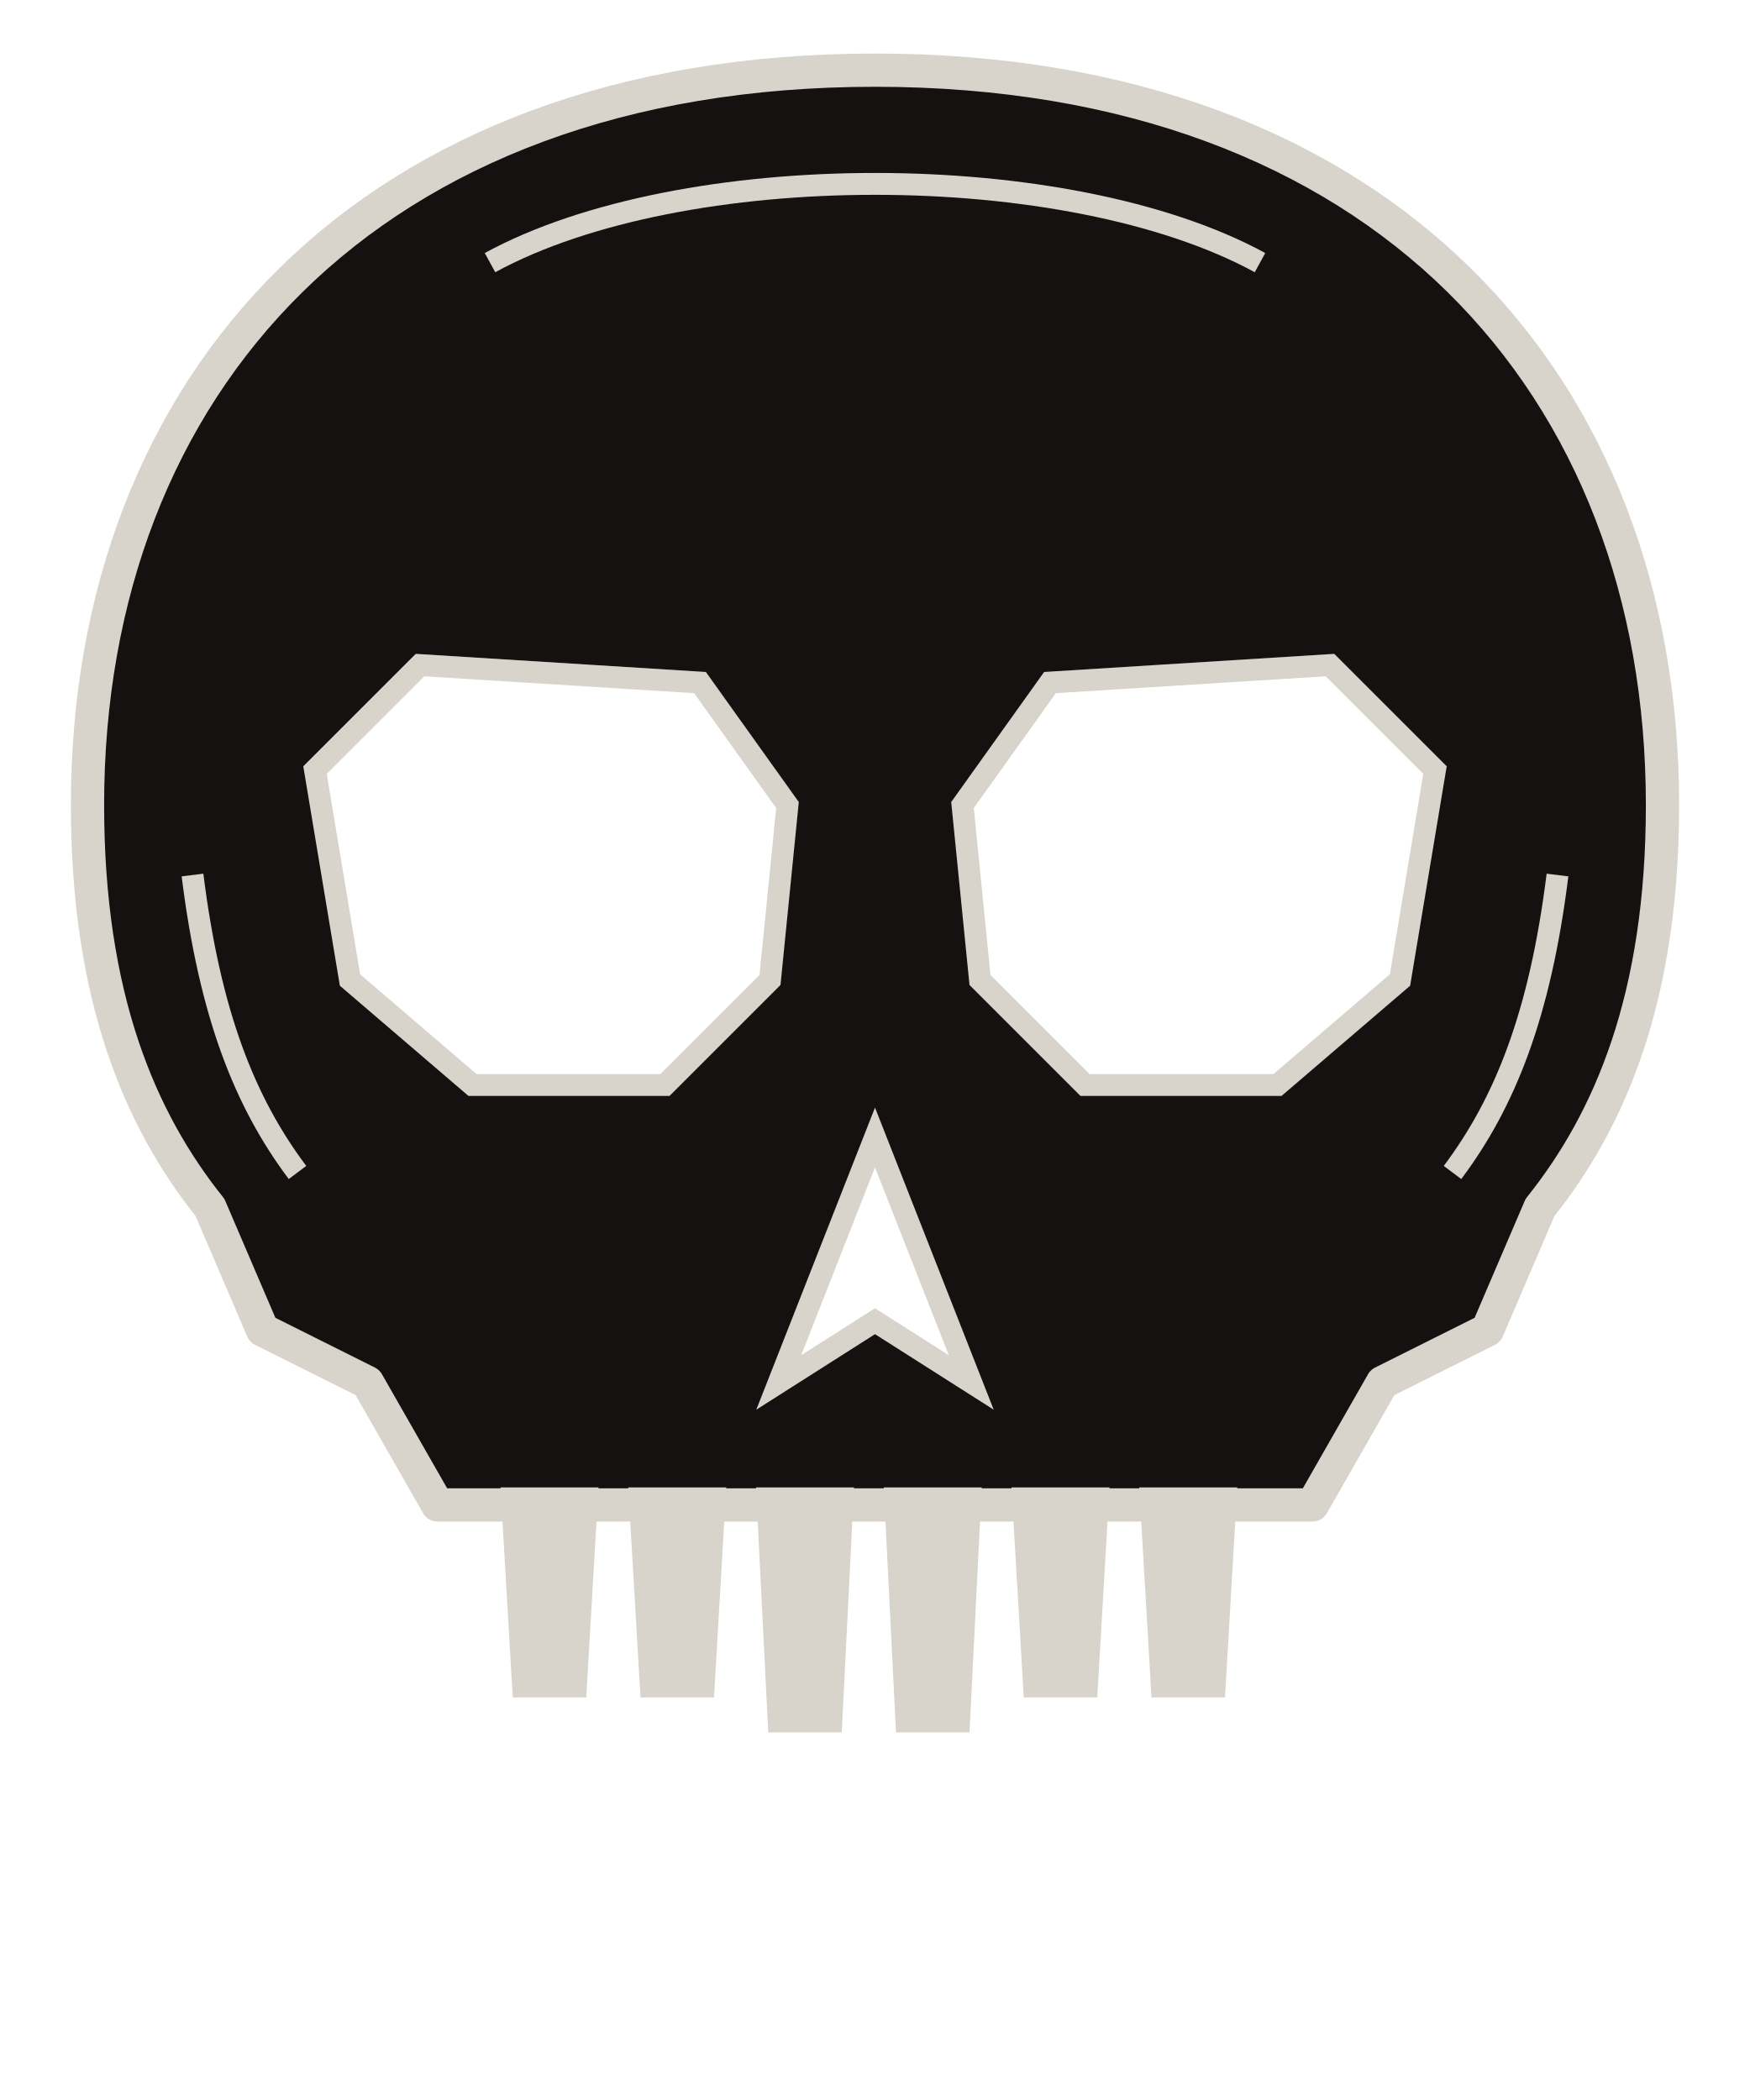
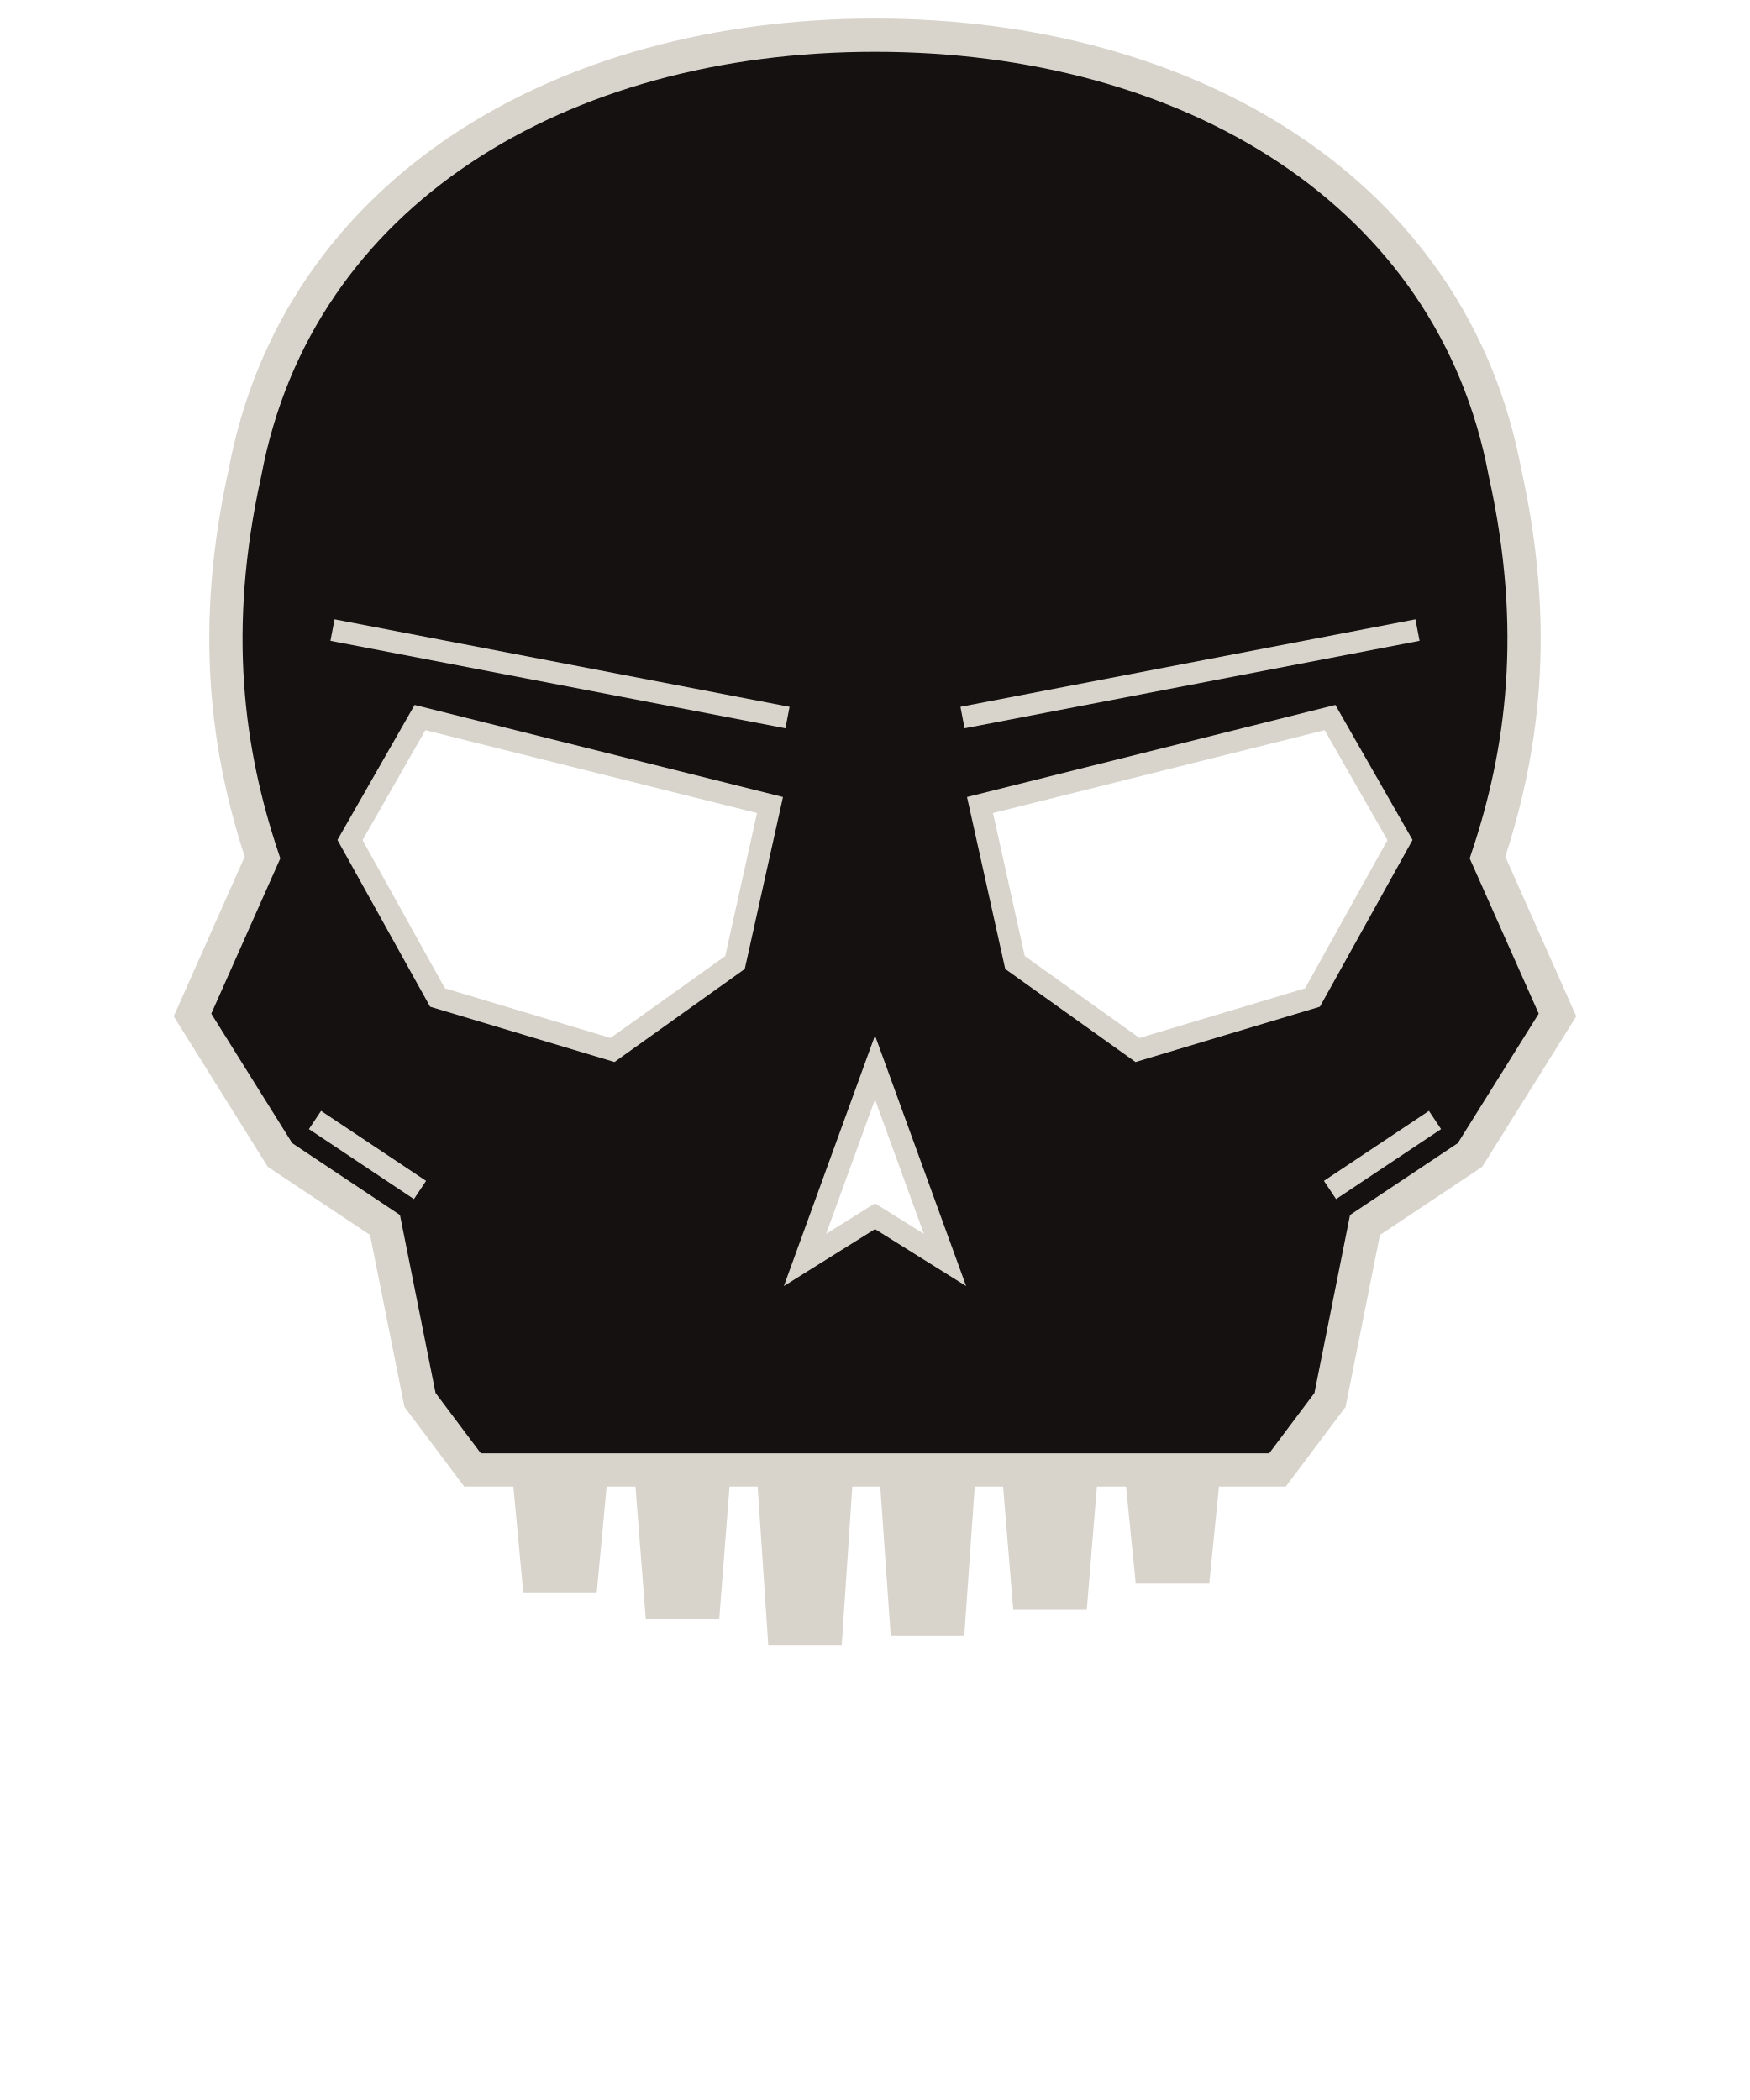
<svg xmlns="http://www.w3.org/2000/svg" width="1024" height="1229" viewBox="0 0 100 120">
-   <path d="M50 4 C79 4 95 22 95 46 C95 57 92 64 88 69 L85 76 L79 79 L75 86 L25 86 L21 79 L15 76 L12 69 C8 64 5 57 5 46 C5 22 21 4 50 4 Z M55 46 L60 39 L76 38 L82 44 L80 56 L73 62 L62 62 L56 56 Z M45 46 L40 39 L24 38 L18 44 L20 56 L27 62 L38 62 L44 56 Z M50 65 L44.5 79 L50 75.5 L55.5 79 Z" fill="#141110" fill-rule="evenodd" />
-   <path d="M55 46 L60 39 L76 38 L82 44 L80 56 L73 62 L62 62 L56 56 Z M45 46 L40 39 L24 38 L18 44 L20 56 L27 62 L38 62 L44 56 Z M50 65 L44.5 79 L50 75.5 L55.5 79 Z" fill="none" stroke="#D8D4CC" stroke-width="1.25" stroke-linejoin="miter" />
-   <path d="M11 50 C12 58 14 63 17 67" fill="none" stroke="#D8D4CC" stroke-width="1.25" stroke-linecap="butt" stroke-linejoin="miter" />
-   <path d="M89 50 C88 58 86 63 83 67" fill="none" stroke="#D8D4CC" stroke-width="1.25" stroke-linecap="butt" stroke-linejoin="miter" />
-   <path d="M28 15 C39 9 61 9 72 15" fill="none" stroke="#D8D4CC" stroke-width="1.25" stroke-linecap="butt" stroke-linejoin="miter" />
-   <path d="M28.6 85 L34.2 85 L33.5 97.0 L29.3 97.0 Z M35.9 85 L41.5 85 L40.8 97.0 L36.6 97.0 Z M43.2 85 L48.8 85 L48.1 99.0 L43.9 99.0 Z M50.5 85 L56.1 85 L55.4 99.0 L51.2 99.0 Z M57.8 85 L63.4 85 L62.7 97.0 L58.5 97.0 Z M65.1 85 L70.7 85 L70.0 97.0 L65.8 97.0 Z" fill="#D8D4CC" />
-   <path d="M50 4 C79 4 95 22 95 46 C95 57 92 64 88 69 L85 76 L79 79 L75 86 L25 86 L21 79 L15 76 L12 69 C8 64 5 57 5 46 C5 22 21 4 50 4 Z" fill="none" stroke="#D8D4CC" stroke-width="1.9" stroke-linejoin="round" />
+   <path d="M50 2 C68 2 83 11 86 27 C88 36 87 43 85 49 L89 58 L84 66 L78 70 L76 80 L73 84 L27 84 L24 80 L22 70 L16 66 L11 58 L15 49 C13 43 12 36 14 27 C17 11 32 2 50 2 Z M56 46 L76 41 L80 48 L75 57 L65 60 L58 55 Z M44 46 L24 41 L20 48 L25 57 L35 60 L42 55 Z M50 61 L46 72 L50 69.5 L54 72 Z" fill="#141110" fill-rule="evenodd" />
+   <path d="M56 46 L76 41 L80 48 L75 57 L65 60 L58 55 Z M44 46 L24 41 L20 48 L25 57 L35 60 L42 55 Z M50 61 L46 72 L50 69.5 L54 72 Z" fill="none" stroke="#D8D4CC" stroke-width="1.25" stroke-linejoin="miter" />
+   <path d="M19 36 L45 41" fill="none" stroke="#D8D4CC" stroke-width="1.25" stroke-linecap="butt" stroke-linejoin="miter" />
+   <path d="M81 36 L55 41" fill="none" stroke="#D8D4CC" stroke-width="1.25" stroke-linecap="butt" stroke-linejoin="miter" />
+   <path d="M18 64 L24 68" fill="none" stroke="#D8D4CC" stroke-width="1.25" stroke-linecap="butt" stroke-linejoin="miter" />
+   <path d="M82 64 L76 68" fill="none" stroke="#D8D4CC" stroke-width="1.25" stroke-linecap="butt" stroke-linejoin="miter" />
+   <path d="M29.2 83.5 L34.8 83.5 L34.1 91.0 L29.9 91.0 Z M36.2 83.5 L41.8 83.5 L41.1 92.5 L36.9 92.5 Z M43.2 83.5 L48.8 83.5 L48.1 94.0 L43.9 94.0 Z M50.2 83.5 L55.8 83.5 L55.1 93.5 L50.9 93.5 Z M57.2 83.5 L62.8 83.5 L62.1 92.0 L57.9 92.0 Z M64.2 83.5 L69.8 83.5 L69.1 90.5 L64.9 90.5 Z" fill="#D8D4CC" />
+   <path d="M50 2 C68 2 83 11 86 27 C88 36 87 43 85 49 L89 58 L84 66 L78 70 L76 80 L73 84 L27 84 L24 80 L22 70 L16 66 L11 58 L15 49 C13 43 12 36 14 27 C17 11 32 2 50 2 Z" fill="none" stroke="#D8D4CC" stroke-width="1.9" stroke-linejoin="miter" />
</svg>
